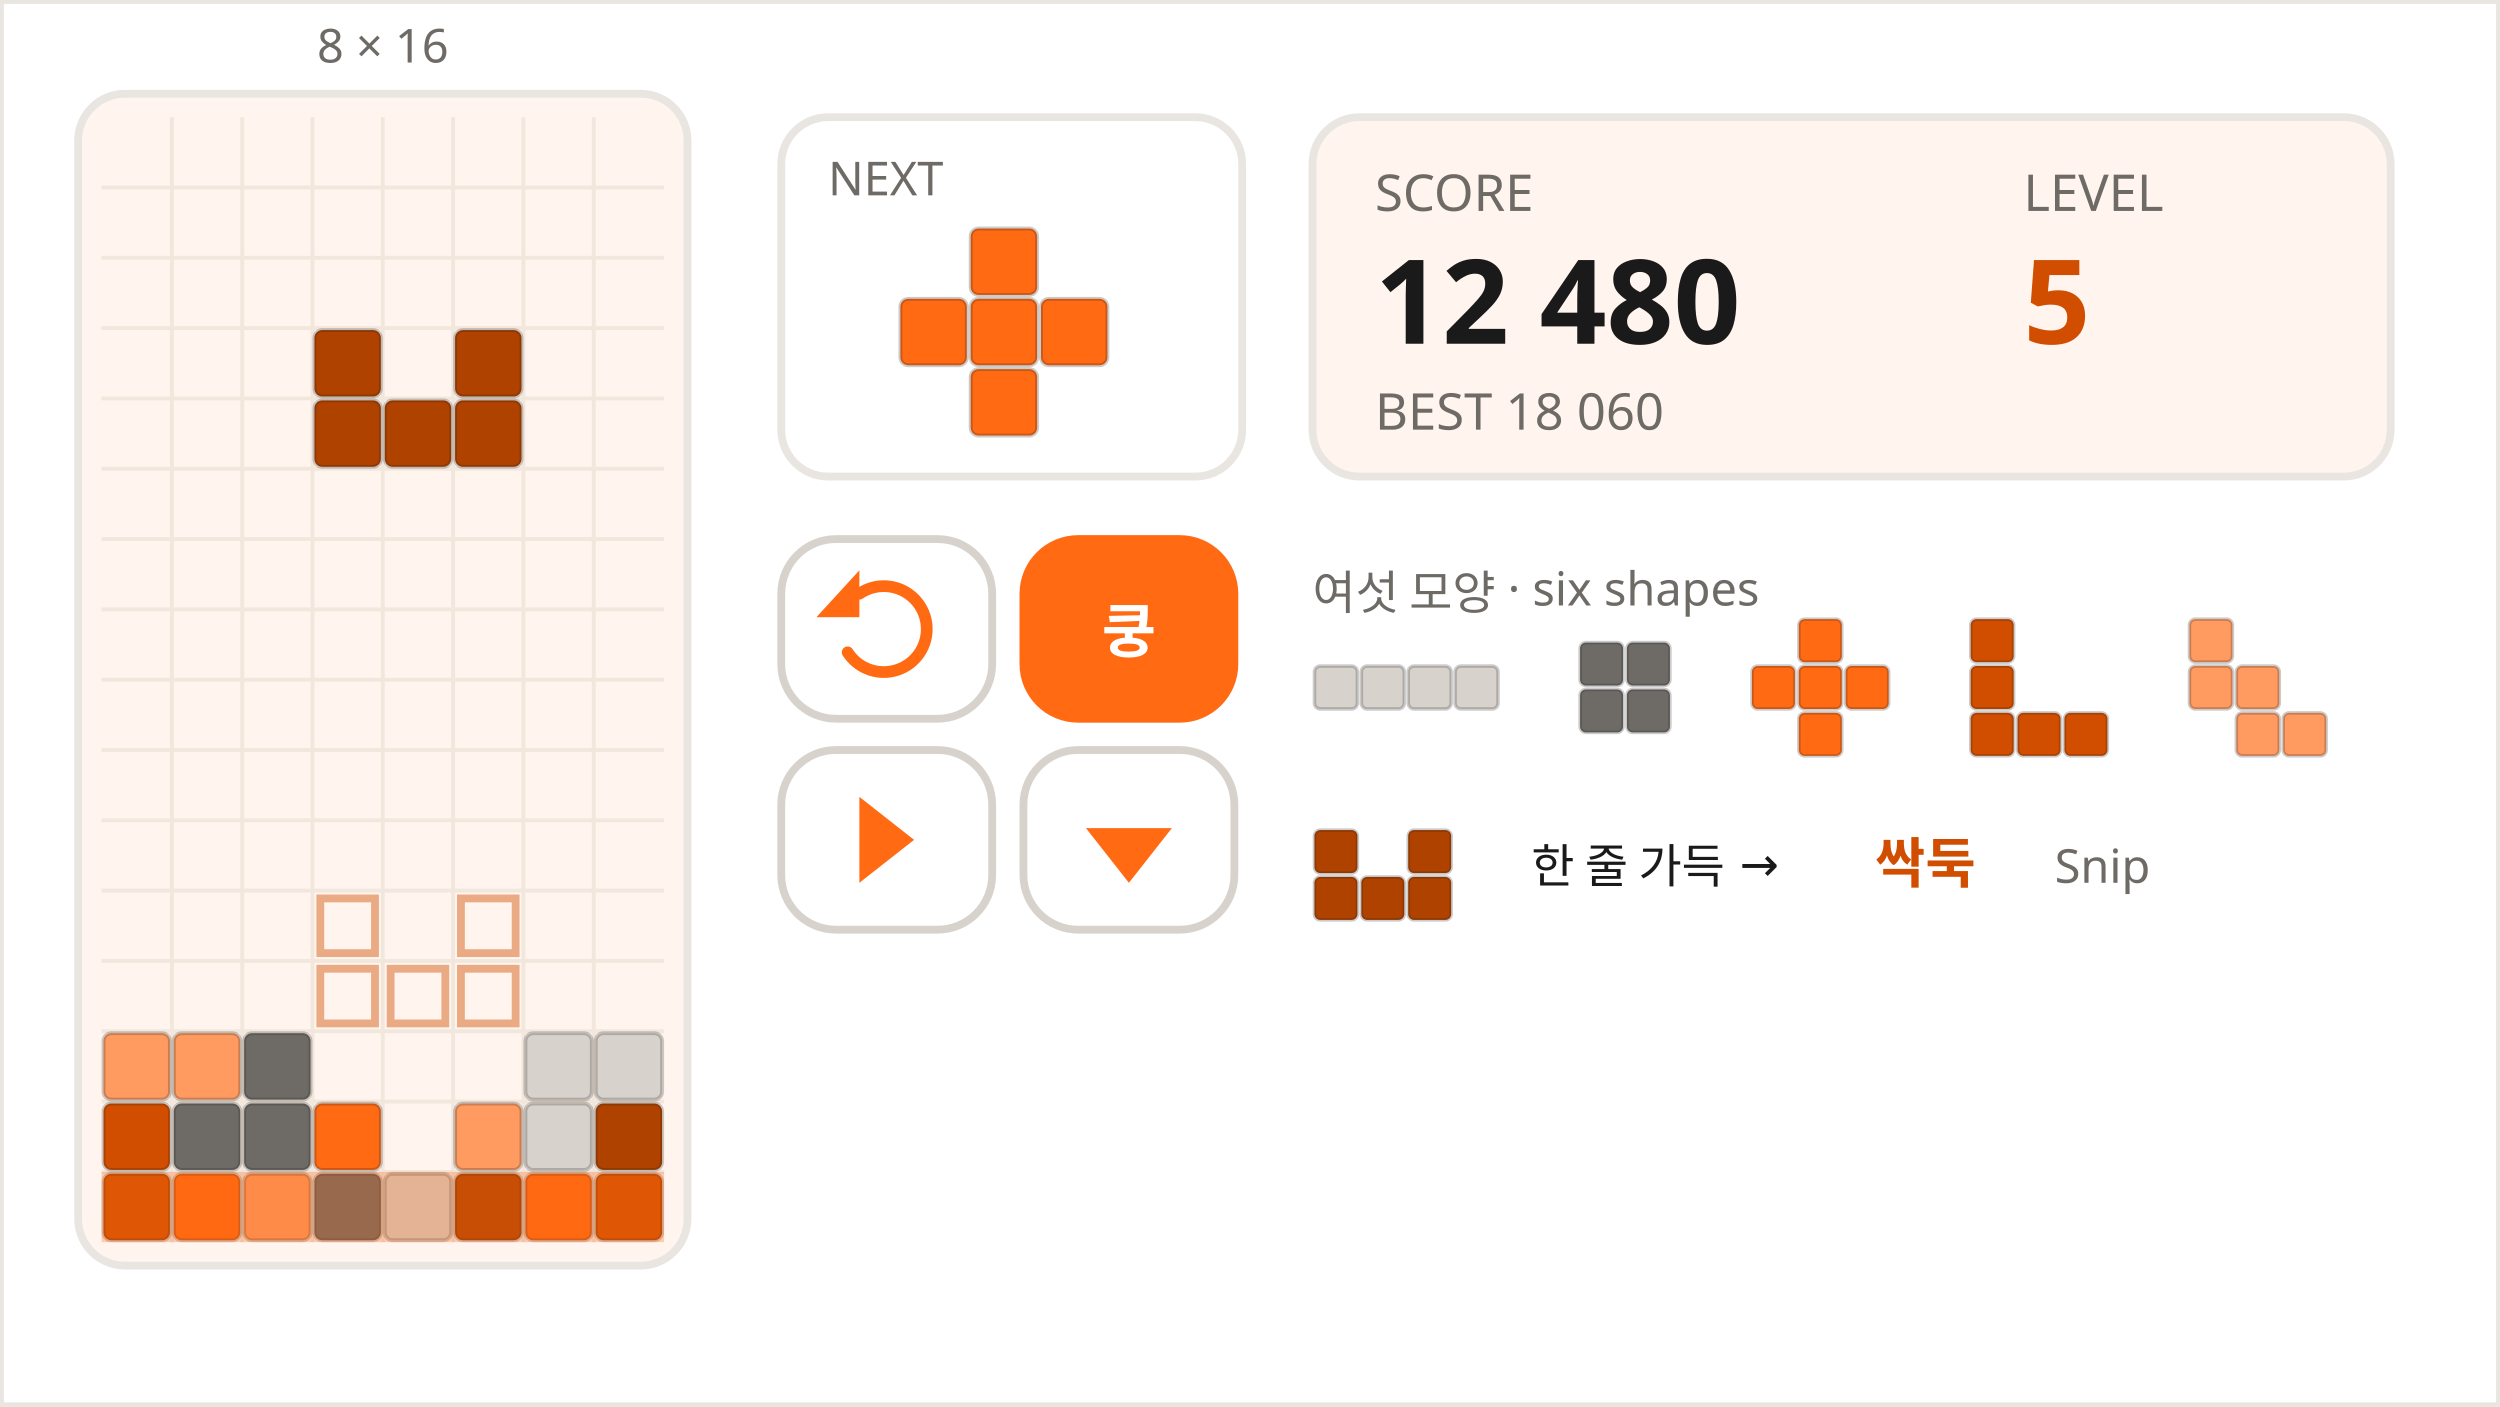
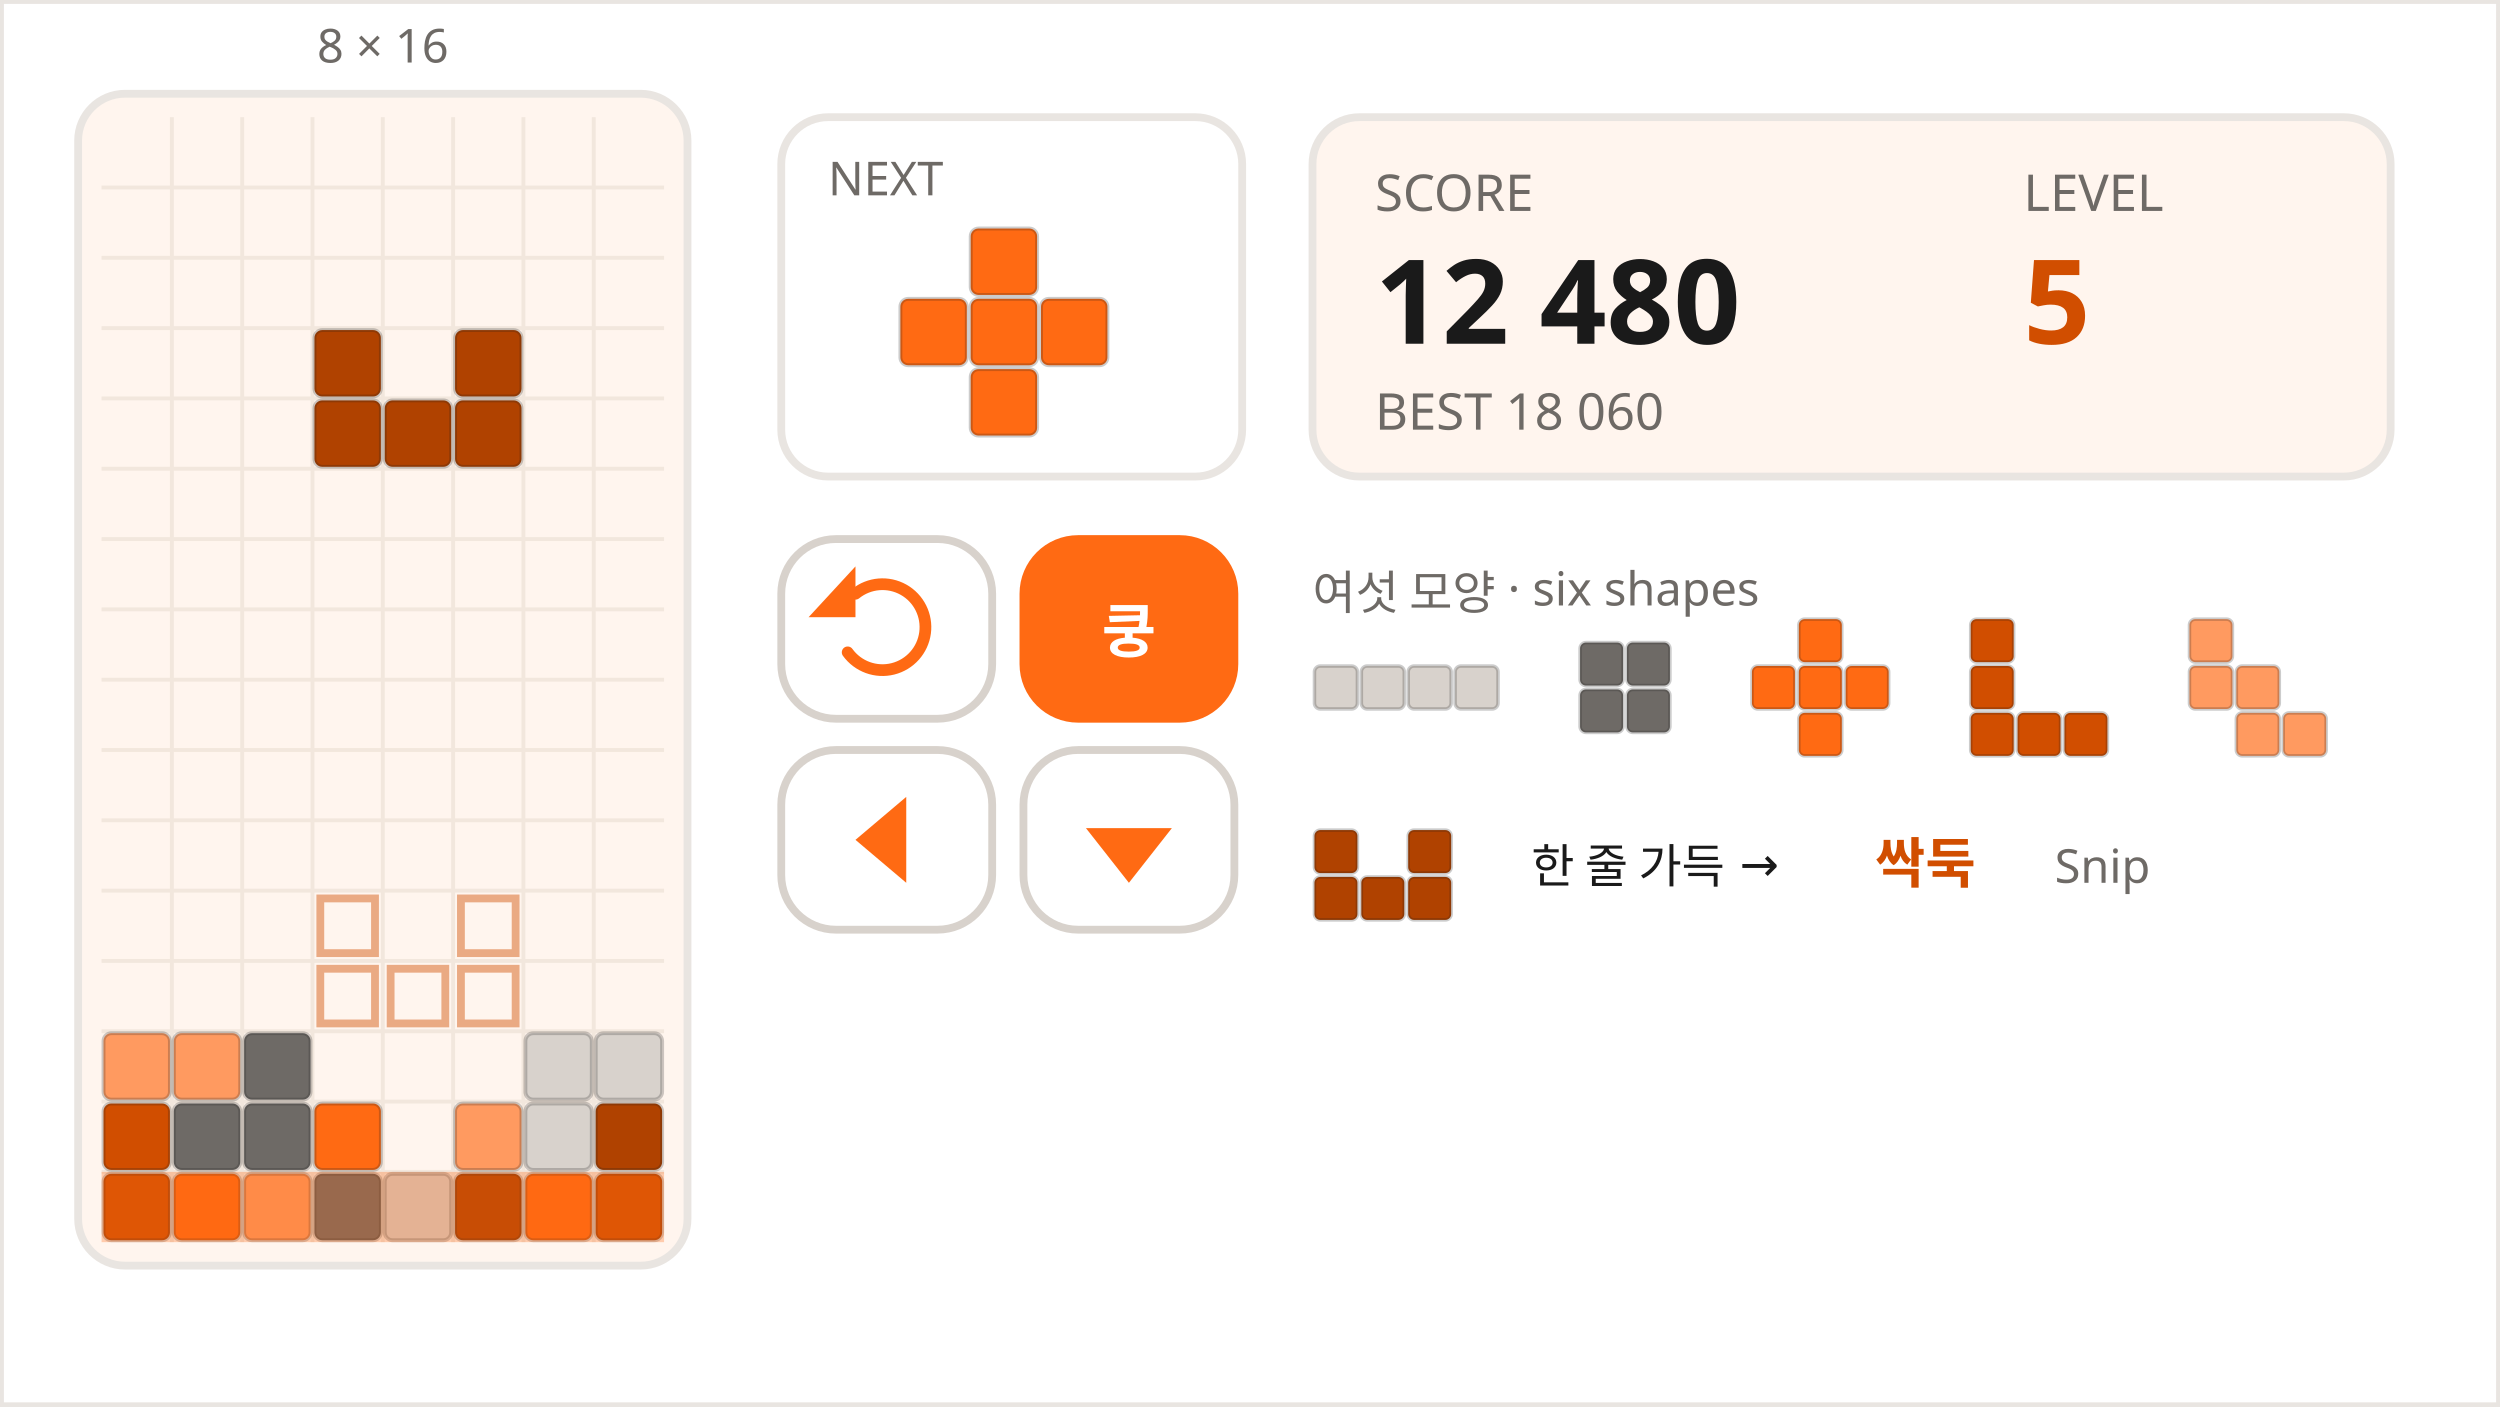
<svg xmlns="http://www.w3.org/2000/svg" viewBox="0 0 640 360" role="img" aria-label="블록 쌓기 — 8칸 가로 16칸 높이의 좁은 통에 회색·주황 블록이 쌓여 있고, 오른쪽에 다음 블록과 점수, 그리고 직접 만든 여섯 가지 블록 모양(막대·네모·십자·갈고리·계단·ㄷ자)이 보입니다. Falling Blocks: a narrow 8 by 16 well with grey and orange blocks stacked up, next-block preview and score beside it, and the six custom block shapes shown below.">
  <rect width="640" height="360" fill="#FFFFFF" />
  <rect x="0" y="0" width="640" height="360" fill="none" stroke="#E9E5E1" stroke-width="2" />
  <g transform="translate(26,30)">
    <rect x="-6" y="-6" width="156" height="300" rx="12" fill="#FFF5EE" stroke="#E9E5E1" stroke-width="2" />
    <g stroke="#F2E7DD" stroke-width="1">
      <path d="M18 0v288M36 0v288M54 0v288M72 0v288M90 0v288M108 0v288M126 0v288" />
      <path d="M0 18h144M0 36h144M0 54h144M0 72h144M0 90h144M0 108h144M0 126h144M0 144h144M0 162h144M0 180h144M0 198h144M0 216h144M0 234h144M0 252h144M0 270h144" />
    </g>
    <g fill="#B04200" stroke="rgba(26,26,26,.22)" stroke-width="1">
      <rect x="54.5" y="54.5" width="17" height="17" rx="2" />
      <rect x="90.5" y="54.5" width="17" height="17" rx="2" />
      <rect x="54.5" y="72.5" width="17" height="17" rx="2" />
      <rect x="72.5" y="72.5" width="17" height="17" rx="2" />
      <rect x="90.5" y="72.5" width="17" height="17" rx="2" />
    </g>
    <g fill="none" stroke="#D14E00" stroke-opacity=".45" stroke-width="2">
      <rect x="56" y="200" width="14" height="14" />
      <rect x="92" y="200" width="14" height="14" />
      <rect x="56" y="218" width="14" height="14" />
      <rect x="74" y="218" width="14" height="14" />
      <rect x="92" y="218" width="14" height="14" />
    </g>
    <g stroke="rgba(26,26,26,.22)" stroke-width="1">
      <rect x="0.5" y="234.5" width="17" height="17" rx="2" fill="#FF9A60" />
      <rect x="18.5" y="234.5" width="17" height="17" rx="2" fill="#FF9A60" />
      <rect x="36.5" y="234.5" width="17" height="17" rx="2" fill="#6E6A66" />
      <rect x="108.5" y="234.5" width="17" height="17" rx="2" fill="#D8D2CC" />
      <rect x="126.5" y="234.5" width="17" height="17" rx="2" fill="#D8D2CC" />
      <rect x="0.5" y="252.5" width="17" height="17" rx="2" fill="#D14E00" />
      <rect x="18.5" y="252.5" width="17" height="17" rx="2" fill="#6E6A66" />
      <rect x="36.5" y="252.5" width="17" height="17" rx="2" fill="#6E6A66" />
      <rect x="54.5" y="252.5" width="17" height="17" rx="2" fill="#FF6A13" />
      <rect x="90.5" y="252.5" width="17" height="17" rx="2" fill="#FF9A60" />
      <rect x="108.5" y="252.5" width="17" height="17" rx="2" fill="#D8D2CC" />
      <rect x="126.5" y="252.5" width="17" height="17" rx="2" fill="#B04200" />
      <rect x="0.5" y="270.5" width="17" height="17" rx="2" fill="#D14E00" />
      <rect x="18.5" y="270.5" width="17" height="17" rx="2" fill="#FF6A13" />
      <rect x="36.5" y="270.5" width="17" height="17" rx="2" fill="#FF9A60" />
      <rect x="54.5" y="270.5" width="17" height="17" rx="2" fill="#6E6A66" />
      <rect x="72.5" y="270.5" width="17" height="17" rx="2" fill="#D8D2CC" />
      <rect x="90.5" y="270.5" width="17" height="17" rx="2" fill="#B04200" />
      <rect x="108.5" y="270.5" width="17" height="17" rx="2" fill="#FF6A13" />
      <rect x="126.5" y="270.5" width="17" height="17" rx="2" fill="#D14E00" />
    </g>
    <rect x="0" y="270" width="144" height="18" fill="#FF6A13" fill-opacity=".3" />
    <text x="72" y="-14" font-family="sans-serif" font-size="12" fill="#6E6A66" text-anchor="middle">8 × 16</text>
  </g>
  <g>
    <rect x="200" y="30" width="118" height="92" rx="12" fill="#FFFFFF" stroke="#E9E5E1" stroke-width="2" />
    <text x="212" y="50" font-family="sans-serif" font-size="12" fill="#6E6A66">NEXT</text>
    <g fill="#FF6A13" stroke="rgba(26,26,26,.22)" stroke-width="1">
      <rect x="248.5" y="58.5" width="17" height="17" rx="2" />
      <rect x="230.5" y="76.5" width="17" height="17" rx="2" />
      <rect x="248.5" y="76.5" width="17" height="17" rx="2" />
      <rect x="266.5" y="76.5" width="17" height="17" rx="2" />
      <rect x="248.5" y="94.5" width="17" height="17" rx="2" />
    </g>
    <rect x="336" y="30" width="276" height="92" rx="12" fill="#FFF5EE" stroke="#E9E5E1" stroke-width="2" />
    <text x="352" y="54" font-family="sans-serif" font-size="13" fill="#6E6A66">SCORE</text>
    <text x="352" y="88" font-family="sans-serif" font-size="30" font-weight="800" fill="#1A1A1A">12 480</text>
    <text x="352" y="110" font-family="sans-serif" font-size="13" fill="#6E6A66">BEST 18 060</text>
    <text x="518" y="54" font-family="sans-serif" font-size="13" fill="#6E6A66">LEVEL</text>
    <text x="518" y="88" font-family="sans-serif" font-size="30" font-weight="800" fill="#D14E00">5</text>
  </g>
  <g>
    <rect x="200" y="138" width="54" height="46" rx="14" fill="#FFFFFF" stroke="#D8D2CC" stroke-width="2" />
-     <path d="M220 152 a11 11 0 1 1 -3 15" fill="none" stroke="#FF6A13" stroke-width="3" stroke-linecap="round" />
-     <path d="M220 146 v12 h-11 Z" fill="#FF6A13" />
+     <path d="M219 152 a11 11 0 1 1 -2 15" fill="none" stroke="#FF6A13" stroke-width="3" stroke-linecap="round" />
+     <path d="M219 145 v13 h-12 Z" fill="#FF6A13" />
    <rect x="262" y="138" width="54" height="46" rx="14" fill="#FF6A13" stroke="#FF6A13" stroke-width="2" />
    <text x="289" y="167" font-family="sans-serif" font-size="15" font-weight="700" fill="#FFFFFF" text-anchor="middle">쿵</text>
    <rect x="200" y="192" width="54" height="46" rx="14" fill="#FFFFFF" stroke="#D8D2CC" stroke-width="2" />
-     <path d="M234 215 l-14 -11 v22 Z" fill="#FF6A13" />
+     <path d="M219 215 l13 -11 v22 Z" fill="#FF6A13" />
    <rect x="262" y="192" width="54" height="46" rx="14" fill="#FFFFFF" stroke="#D8D2CC" stroke-width="2" />
    <path d="M289 226 l11 -14 h-22 Z" fill="#FF6A13" />
  </g>
  <g transform="translate(336,146)">
    <text x="0" y="10" font-family="sans-serif" font-size="12" fill="#6E6A66">여섯 모양 · six shapes</text>
    <g stroke="rgba(26,26,26,.22)" stroke-width="0.9">
      <g fill="#D8D2CC">
        <rect x="0.5" y="24.5" width="11" height="11" rx="1.5" />
        <rect x="12.5" y="24.5" width="11" height="11" rx="1.5" />
        <rect x="24.5" y="24.5" width="11" height="11" rx="1.5" />
        <rect x="36.5" y="24.5" width="11" height="11" rx="1.5" />
      </g>
      <g fill="#6E6A66">
        <rect x="68.5" y="18.5" width="11" height="11" rx="1.5" />
        <rect x="80.5" y="18.5" width="11" height="11" rx="1.5" />
        <rect x="68.5" y="30.5" width="11" height="11" rx="1.5" />
        <rect x="80.5" y="30.5" width="11" height="11" rx="1.5" />
      </g>
      <g fill="#FF6A13">
        <rect x="124.5" y="12.5" width="11" height="11" rx="1.5" />
        <rect x="112.5" y="24.5" width="11" height="11" rx="1.5" />
        <rect x="124.5" y="24.5" width="11" height="11" rx="1.5" />
        <rect x="136.5" y="24.5" width="11" height="11" rx="1.5" />
        <rect x="124.5" y="36.5" width="11" height="11" rx="1.5" />
      </g>
      <g fill="#D14E00">
        <rect x="168.5" y="12.5" width="11" height="11" rx="1.5" />
        <rect x="168.5" y="24.5" width="11" height="11" rx="1.5" />
        <rect x="168.5" y="36.5" width="11" height="11" rx="1.5" />
        <rect x="180.5" y="36.5" width="11" height="11" rx="1.5" />
        <rect x="192.5" y="36.5" width="11" height="11" rx="1.5" />
      </g>
      <g fill="#FF9A60">
        <rect x="224.5" y="12.5" width="11" height="11" rx="1.5" />
        <rect x="224.5" y="24.5" width="11" height="11" rx="1.5" />
        <rect x="236.5" y="24.5" width="11" height="11" rx="1.5" />
        <rect x="236.5" y="36.5" width="11" height="11" rx="1.5" />
        <rect x="248.5" y="36.5" width="11" height="11" rx="1.5" />
      </g>
      <g fill="#B04200">
        <rect x="0.5" y="66.5" width="11" height="11" rx="1.5" />
        <rect x="24.5" y="66.5" width="11" height="11" rx="1.5" />
        <rect x="0.5" y="78.5" width="11" height="11" rx="1.5" />
        <rect x="12.5" y="78.5" width="11" height="11" rx="1.5" />
        <rect x="24.5" y="78.5" width="11" height="11" rx="1.5" />
      </g>
    </g>
    <text x="56" y="80" font-family="sans-serif" font-size="12" fill="#1A1A1A">한 줄 가득 → </text>
    <text x="144" y="80" font-family="sans-serif" font-size="14" font-weight="800" fill="#D14E00">싹둑</text>
    <text x="190" y="80" font-family="sans-serif" font-size="12" fill="#6E6A66">Snip</text>
  </g>
</svg>
